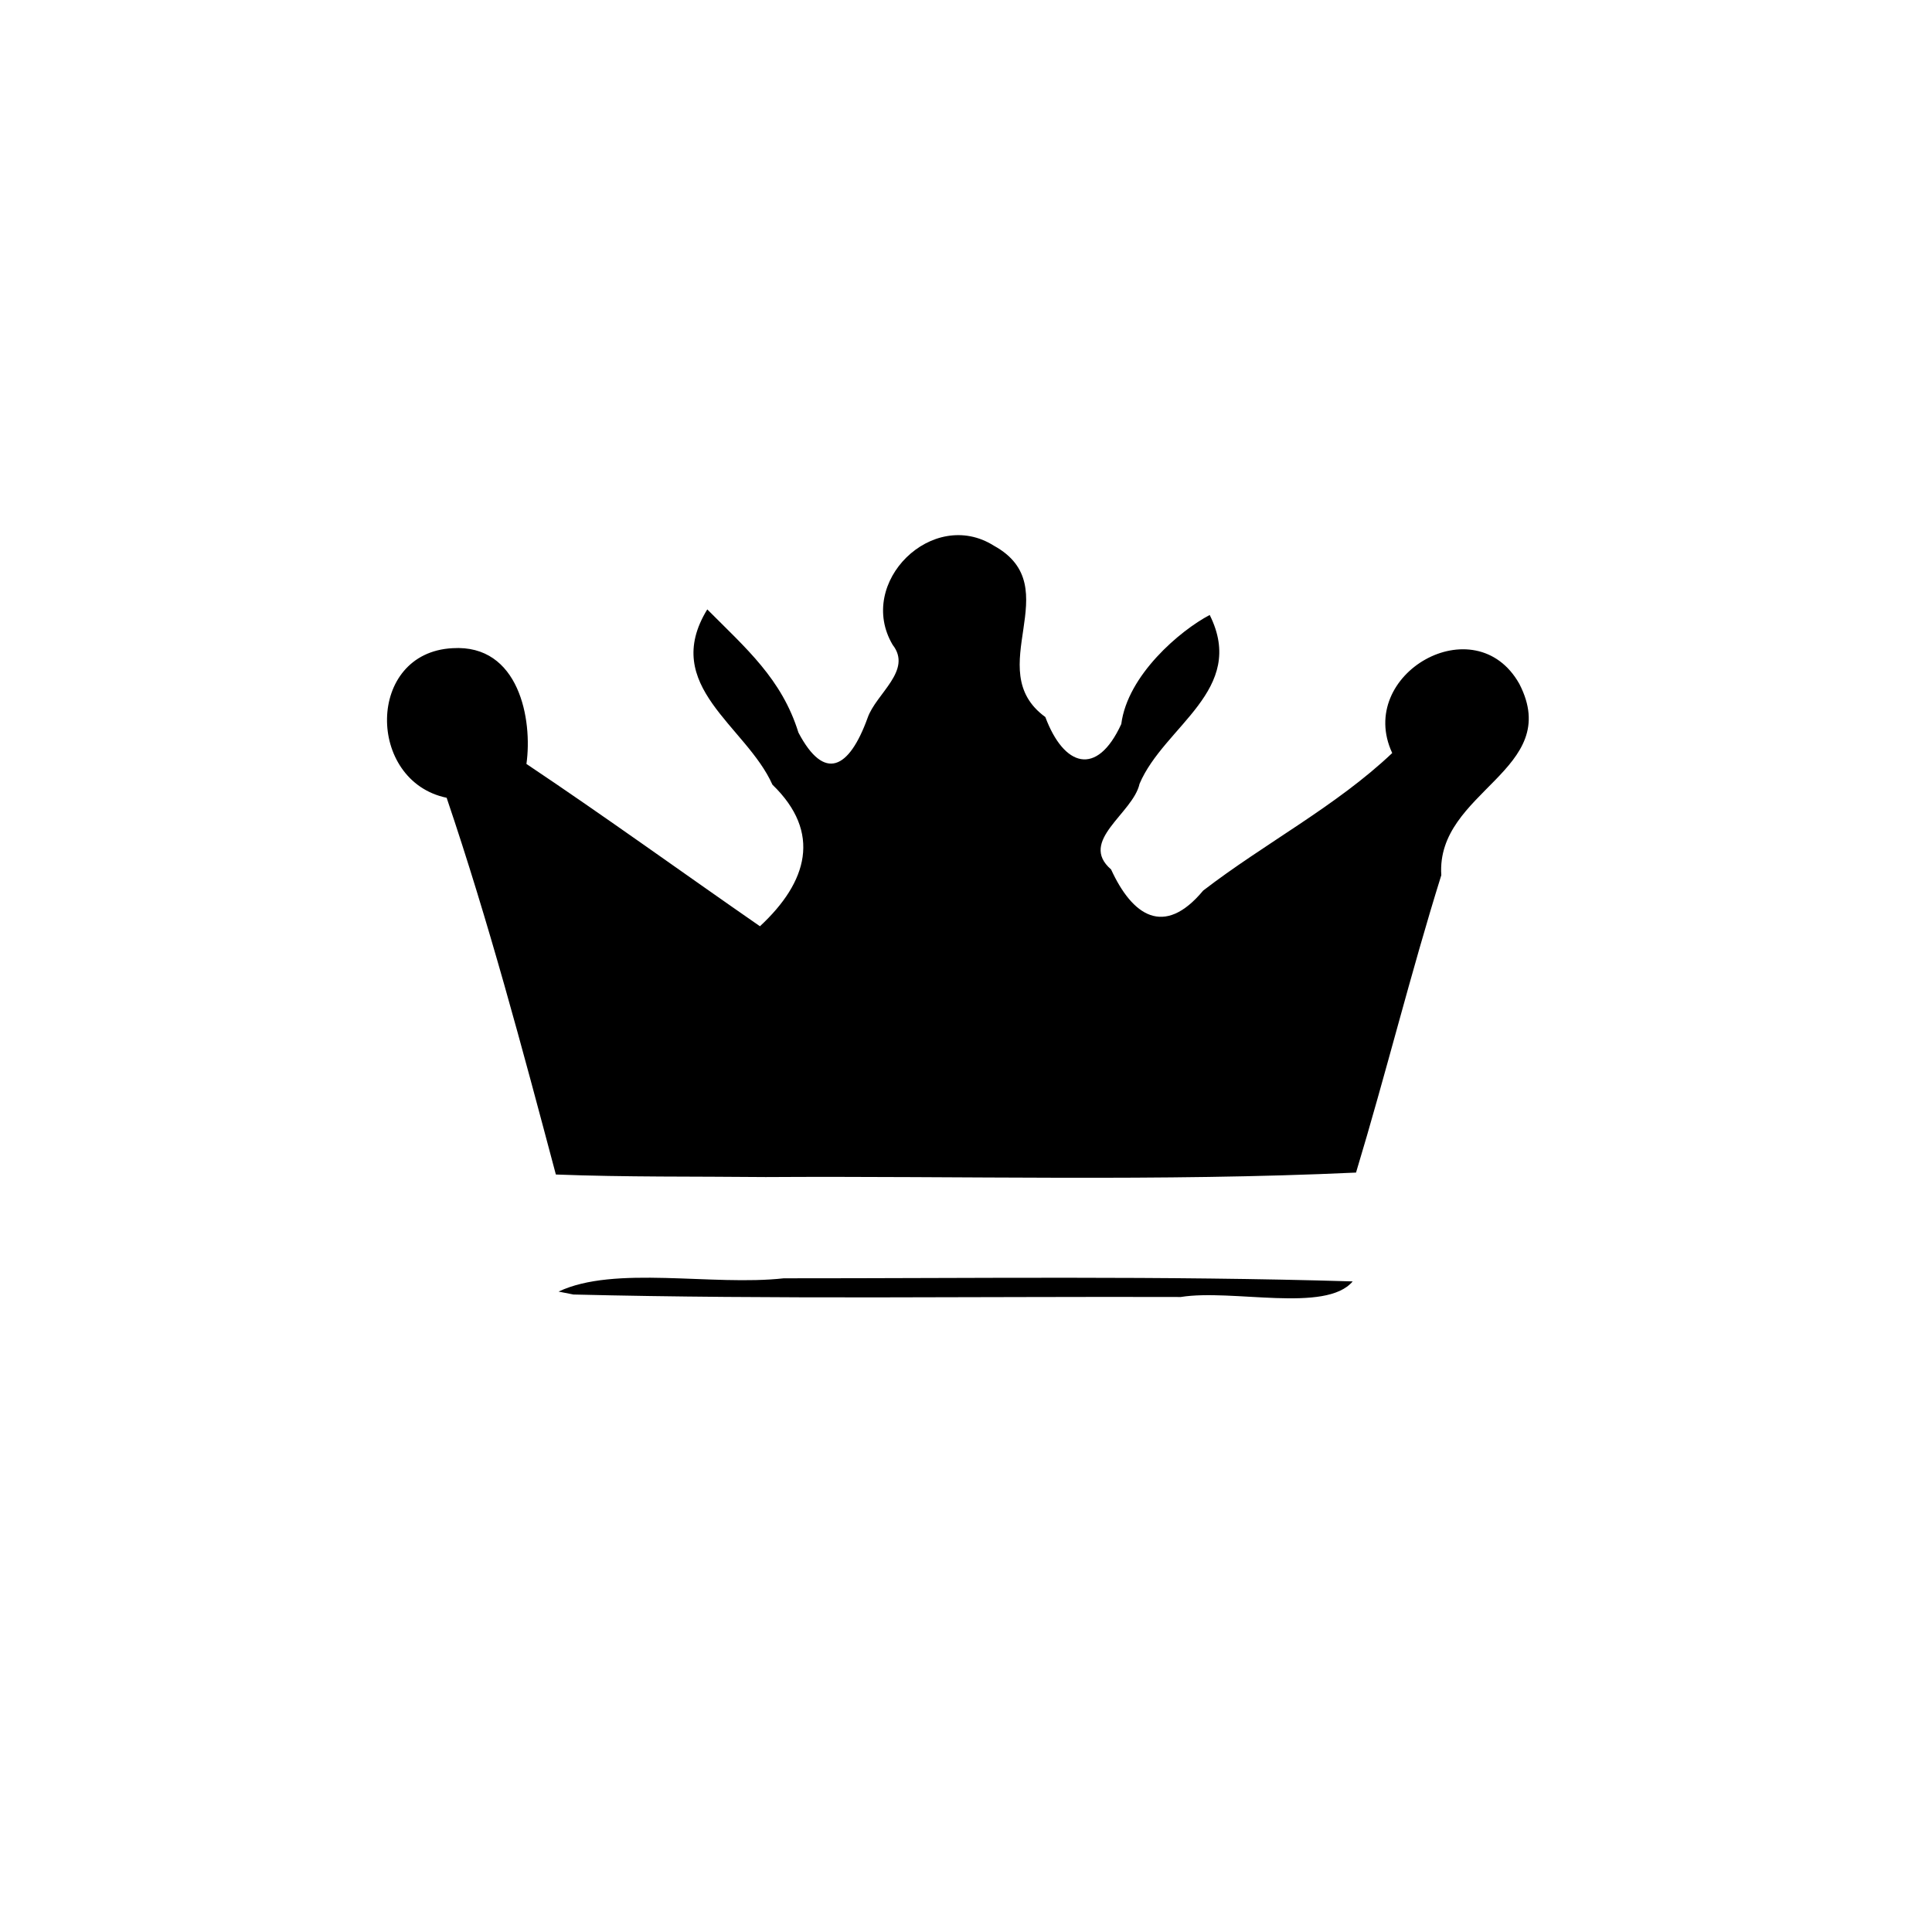
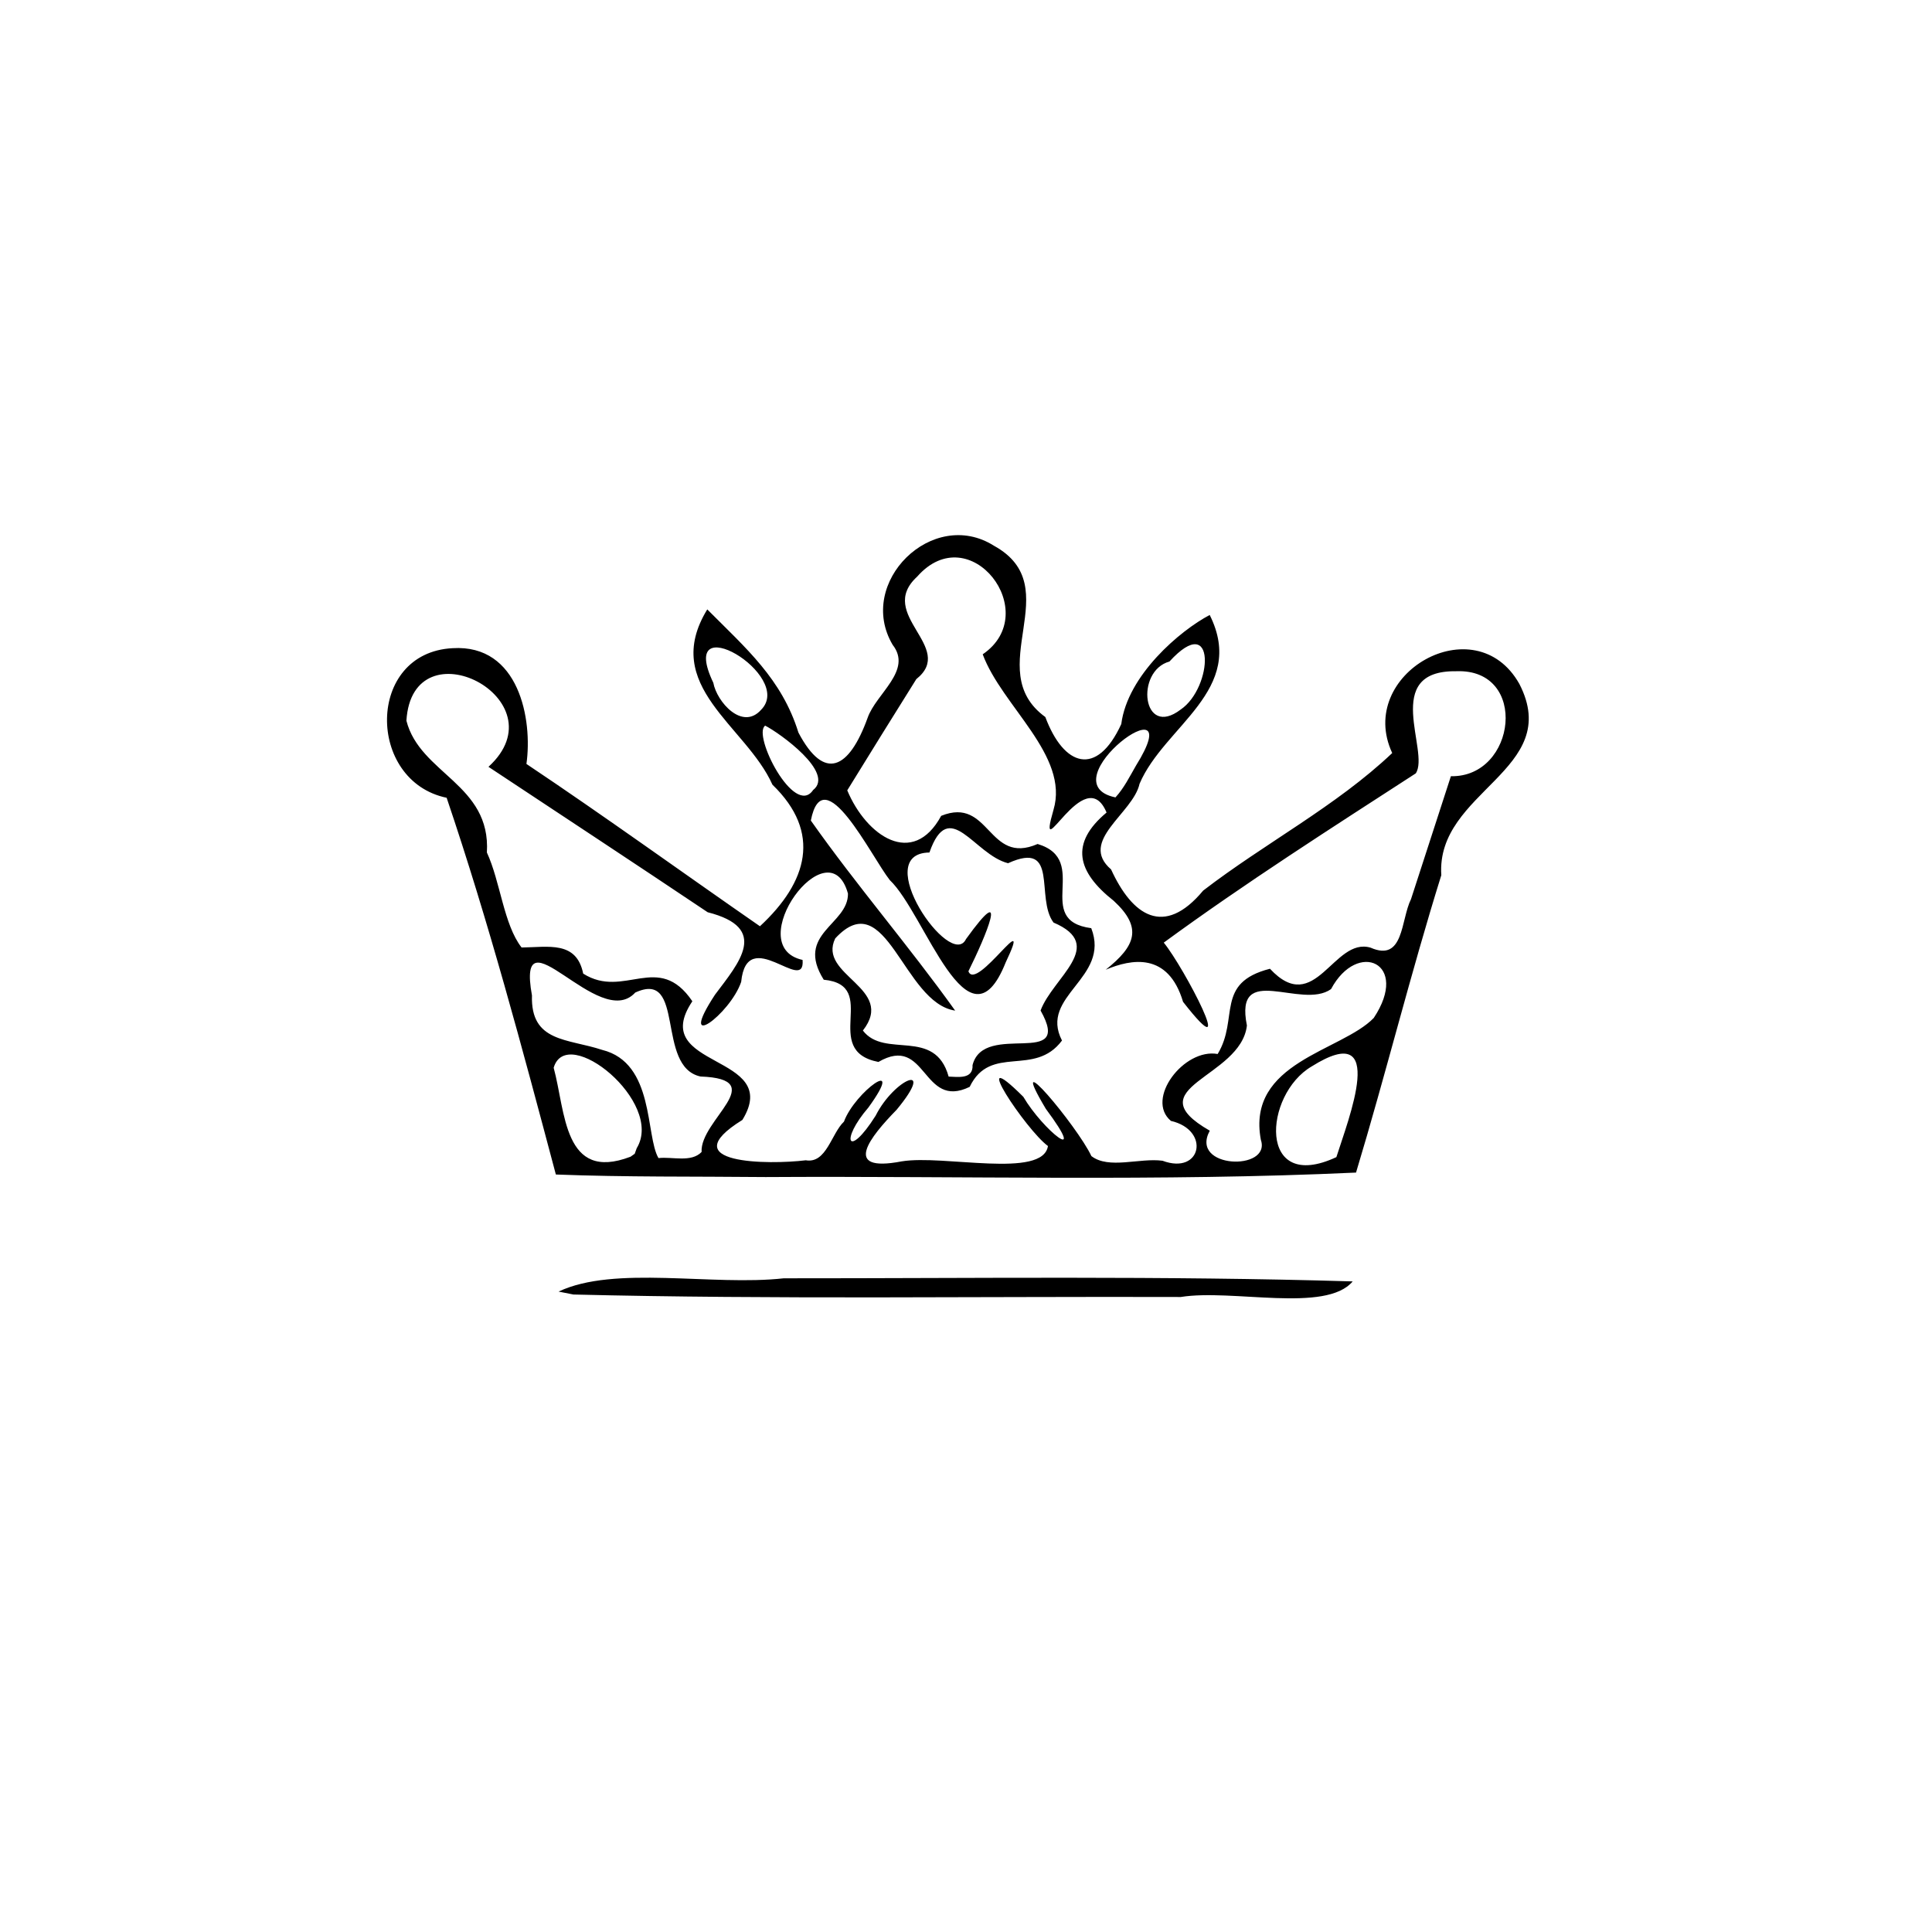
<svg xmlns="http://www.w3.org/2000/svg" viewBox="0 0 500 500">
-   <path fill="currentColor" d="     m 144.559,334.262     c 14.447,-6.873 39.834,-1.386 58.269,-3.438     49.079,0.018 98.192,-0.668 147.247,0.804     -6.965,8.258 -31.157,1.883 -44.492,4.033     -52.393,-0.164 -104.808,0.645 -157.187,-0.642     z      m -0.703,-30.298     c -8.686,-32.674 -17.422,-65.499 -28.266,-97.501     -20.748,-4.311 -20.905,-37.565 1.541,-38.714     17.249,-1.072 20.732,18.539 19.11,29.959     20.393,13.642 40.271,28.035 60.431,42.005     12.315,-11.415 16.055,-24.252 3.234,-36.637     -6.816,-15.268 -29.016,-25.547 -16.865,-45.363     10.039,10.09 19.282,17.993 23.594,31.88     6.717,12.749 13.101,9.448 17.901,-3.809     2.183,-6.296 11.69,-12.248 6.482,-18.907     -9.529,-16.12 10.34,-35.672 26.207,-25.644     19.436,10.702 -3.542,32.072 13.307,44.337     4.773,12.772 13.302,15.645 19.655,1.815     1.622,-12.662 15.22,-24.202 22.885,-28.23     9.711,19.434 -11.782,28.7 -18.155,43.683     -1.678,7.677 -15.909,14.803 -7.373,22.166     5.464,11.92 13.673,17.691 23.833,5.482     15.963,-12.282 34.396,-21.821 48.928,-35.599     -9.536,-20.442 21.493,-38.186 32.902,-17.893     11.52,22.368 -21.626,27.699 -20.2,49.508     -7.954,25.477 -14.358,51.447 -22.067,76.96     -50.818,2.35 -101.868,0.843 -152.78,1.159     -18.098,-0.185 -36.216,0.04 -54.301,-0.659     z   " />
+   <path fill="currentColor" d="     m 144.559,334.262     c 14.447,-6.873 39.834,-1.386 58.269,-3.438     49.079,0.018 98.192,-0.668 147.247,0.804     -6.965,8.258 -31.157,1.883 -44.492,4.033     -52.393,-0.164 -104.808,0.645 -157.187,-0.642     z      m -0.703,-30.298     c -8.686,-32.674 -17.422,-65.499 -28.266,-97.501     -20.748,-4.311 -20.905,-37.565 1.541,-38.714     17.249,-1.072 20.732,18.539 19.11,29.959     20.393,13.642 40.271,28.035 60.431,42.005     12.315,-11.415 16.055,-24.252 3.234,-36.637     -6.816,-15.268 -29.016,-25.547 -16.865,-45.363     10.039,10.09 19.282,17.993 23.594,31.88     6.717,12.749 13.101,9.448 17.901,-3.809     2.183,-6.296 11.69,-12.248 6.482,-18.907     -9.529,-16.12 10.34,-35.672 26.207,-25.644     19.436,10.702 -3.542,32.072 13.307,44.337     4.773,12.772 13.302,15.645 19.655,1.815     1.622,-12.662 15.22,-24.202 22.885,-28.23     9.711,19.434 -11.782,28.7 -18.155,43.683     -1.678,7.677 -15.909,14.803 -7.373,22.166     5.464,11.92 13.673,17.691 23.833,5.482     15.963,-12.282 34.396,-21.821 48.928,-35.599     -9.536,-20.442 21.493,-38.186 32.902,-17.893     11.52,22.368 -21.626,27.699 -20.2,49.508     -7.954,25.477 -14.358,51.447 -22.067,76.96     -50.818,2.35 -101.868,0.843 -152.78,1.159     -18.098,-0.185 -36.216,0.04 -54.301,-0.659     z      m 74.56,-13.683     c 2.81,-7.713 16.295,-17.424 6.332,-3.665     -7.411,8.61 -5.291,13.453 1.871,2.116     4.822,-9.584 15.873,-14.152 5.421,-1.52     -6.778,6.936 -14.434,16.37 1.315,13.35     10.827,-1.797 36.539,4.583 37.854,-3.974     -5.612,-4.065 -21.28,-27.587 -6.373,-12.734     5.05,8.617 17.092,18.25 5.826,3.115     -10.884,-18.217 8.151,4.471 11.788,12.223     4.516,3.482 12.48,0.411 18.409,1.208     10.105,3.758 12.442,-7.943 2.177,-10.311     -6.739,-5.632 3.39,-18.888 12.094,-17.313     5.602,-9.185 -0.809,-18.394 13.534,-22.063     11.761,12.617 16.405,-8.3 26.04,-5.46     8.673,3.809 7.773,-7.148 10.466,-12.564     3.44,-10.601 6.88,-21.202 10.32,-31.803     16.945,0.324 20.219,-27.869 1.42,-27.173     -19.607,-0.291 -6.772,20.805 -10.508,26.433     -21.976,14.234 -44.092,28.342 -65.223,43.804     5.205,6.327 19.846,34.35 4.992,15.32     -3.858,-12.935 -13.385,-11.1 -20.008,-8.308     7.718,-6.126 9.622,-10.85 2.083,-17.816     -9.565,-7.541 -11.407,-14.898 -1.869,-22.864     -5.664,-13.587 -18.391,15.436 -13.733,-0.697     4.161,-14.043 -13.339,-26.81 -18.32,-40.25     15.76,-10.731 -3.3,-35.646 -16.976,-20.089     -10.708,9.847 10.208,18.221 -0.204,26.508     -6.005,9.567 -11.943,19.177 -17.875,28.789     4.942,11.822 16.975,20.104 24.308,6.596     12.669,-5.13 12.038,12.918 24.957,7.285     13.929,4.186 -1.369,19.767 13.88,21.787     5.044,13.014 -13.601,17.426 -7.57,29.08     -7.163,9.586 -18.473,0.79 -23.892,11.986     -12.4,6.029 -11.019,-13.76 -23.62,-6.444     -15.169,-2.961 0.663,-19.841 -14.148,-21.282     -7.512,-11.96 6.39,-14.232 6.269,-22.299     -4.959,-17.823 -27.877,13.627 -11.745,17.178     0.737,9.152 -14.387,-9.368 -15.892,5.681     -2.843,8.392 -16.899,18.77 -6.778,3.319     6.251,-8.322 14.18,-17.262 -1.891,-21.342     -18.851,-12.635 -37.814,-25.101 -56.732,-37.635     19.104,-17.441 -19.692,-37.398 -21.235,-11.937     3.49,13.747 21.903,16.418 20.825,34.11     3.485,7.506 4.346,18.642 8.981,24.585     6.935,-0.073 14.205,-1.801 15.942,6.758     10.618,6.737 19.443,-5.834 28.252,7.157     -11.793,17.6 23.551,13.436 12.951,30.707     -18.492,11.485 6.963,11.621 16.403,10.447     5.346,0.921 6.615,-6.932 9.883,-10.002     z      m 107.895,4.712     c -3.785,-20.146 20.868,-22.911 29.215,-31.547     9.436,-14.202 -4.176,-20.327 -11.055,-7.467     -7.686,5.468 -25.125,-7.263 -21.772,9.418     -1.538,13.625 -29.161,16.017 -9.606,27.226     -5.37,9.857 15.973,10.555 13.218,2.369     z      m 19.541,4.471     c 3.055,-9.685 13.548,-35.987 -6.377,-23.482     -12.498,7.292 -14.078,33.025 6.377,23.482     z      m -181.069,-2.31     c 7.236,-11.897 -18.13,-32.403 -21.494,-20.818     3.097,11.31 2.498,29.664 19.894,23.021     l 1.081,-0.764     z      m 16.789,0.978     c -0.486,-8.265 18.033,-18.864 -0.283,-19.532     -11.671,-2.53 -3.775,-27.774 -16.889,-21.726     -9.366,10.28 -30.911,-22.417 -26.729,0.745     -0.384,12.178 9.253,11.13 18.174,14.093     13.602,3.368 11.155,22.156 14.568,28.001     3.586,-0.418 8.469,1.219 11.16,-1.582     z      m 70.124,-22.495     c 2.968,-11.52 26.221,1.198 17.605,-14.114     3.171,-8.554 17.235,-16.857 3.346,-22.771     -4.784,-6.43 1.581,-21.4 -11.762,-15.351     -8.836,-2.235 -15.228,-17.382 -20.351,-2.771     -15.556,0.207 5.502,30.655 9.467,22.401     11.481,-15.933 5.088,-0.628 0.626,8.33     1.998,5.552 17.117,-18.082 9.631,-2.256     -9.701,24.339 -20.82,-12.681 -29.989,-21.349     -4.802,-6.112 -17.219,-31.753 -20.425,-15.4     11.858,16.83 25.373,32.441 37.351,49.191     -13.494,-2.016 -17.765,-33.055 -31.04,-18.681     -4.689,9.618 15.826,12.762 7.158,23.838     5.628,7.373 18.622,-0.908 22.193,11.918     2.288,0.054 6.374,0.807 6.19,-2.983     z      m -41.264,-71.178     c 5.742,-4.463 -8.68,-14.767 -12.407,-16.663     -3.398,2.335 7.559,23.838 12.407,16.663     z      m 83.556,-6.314     c 14.627,-23.456 -23.424,4.429 -5.309,8.222     2.226,-2.425 3.679,-5.401 5.309,-8.222     z      m -96.998,-14.47     c 8.773,-8.893 -22.034,-27.158 -12.385,-6.976     0.891,4.913 7.511,12.491 12.385,6.976     z      m 108.566,-0.043     c 8.357,-5.66 9.26,-25.738 -2.906,-12.429     -8.907,2.459 -7.049,20.028 2.906,12.429     z   " />
</svg>
